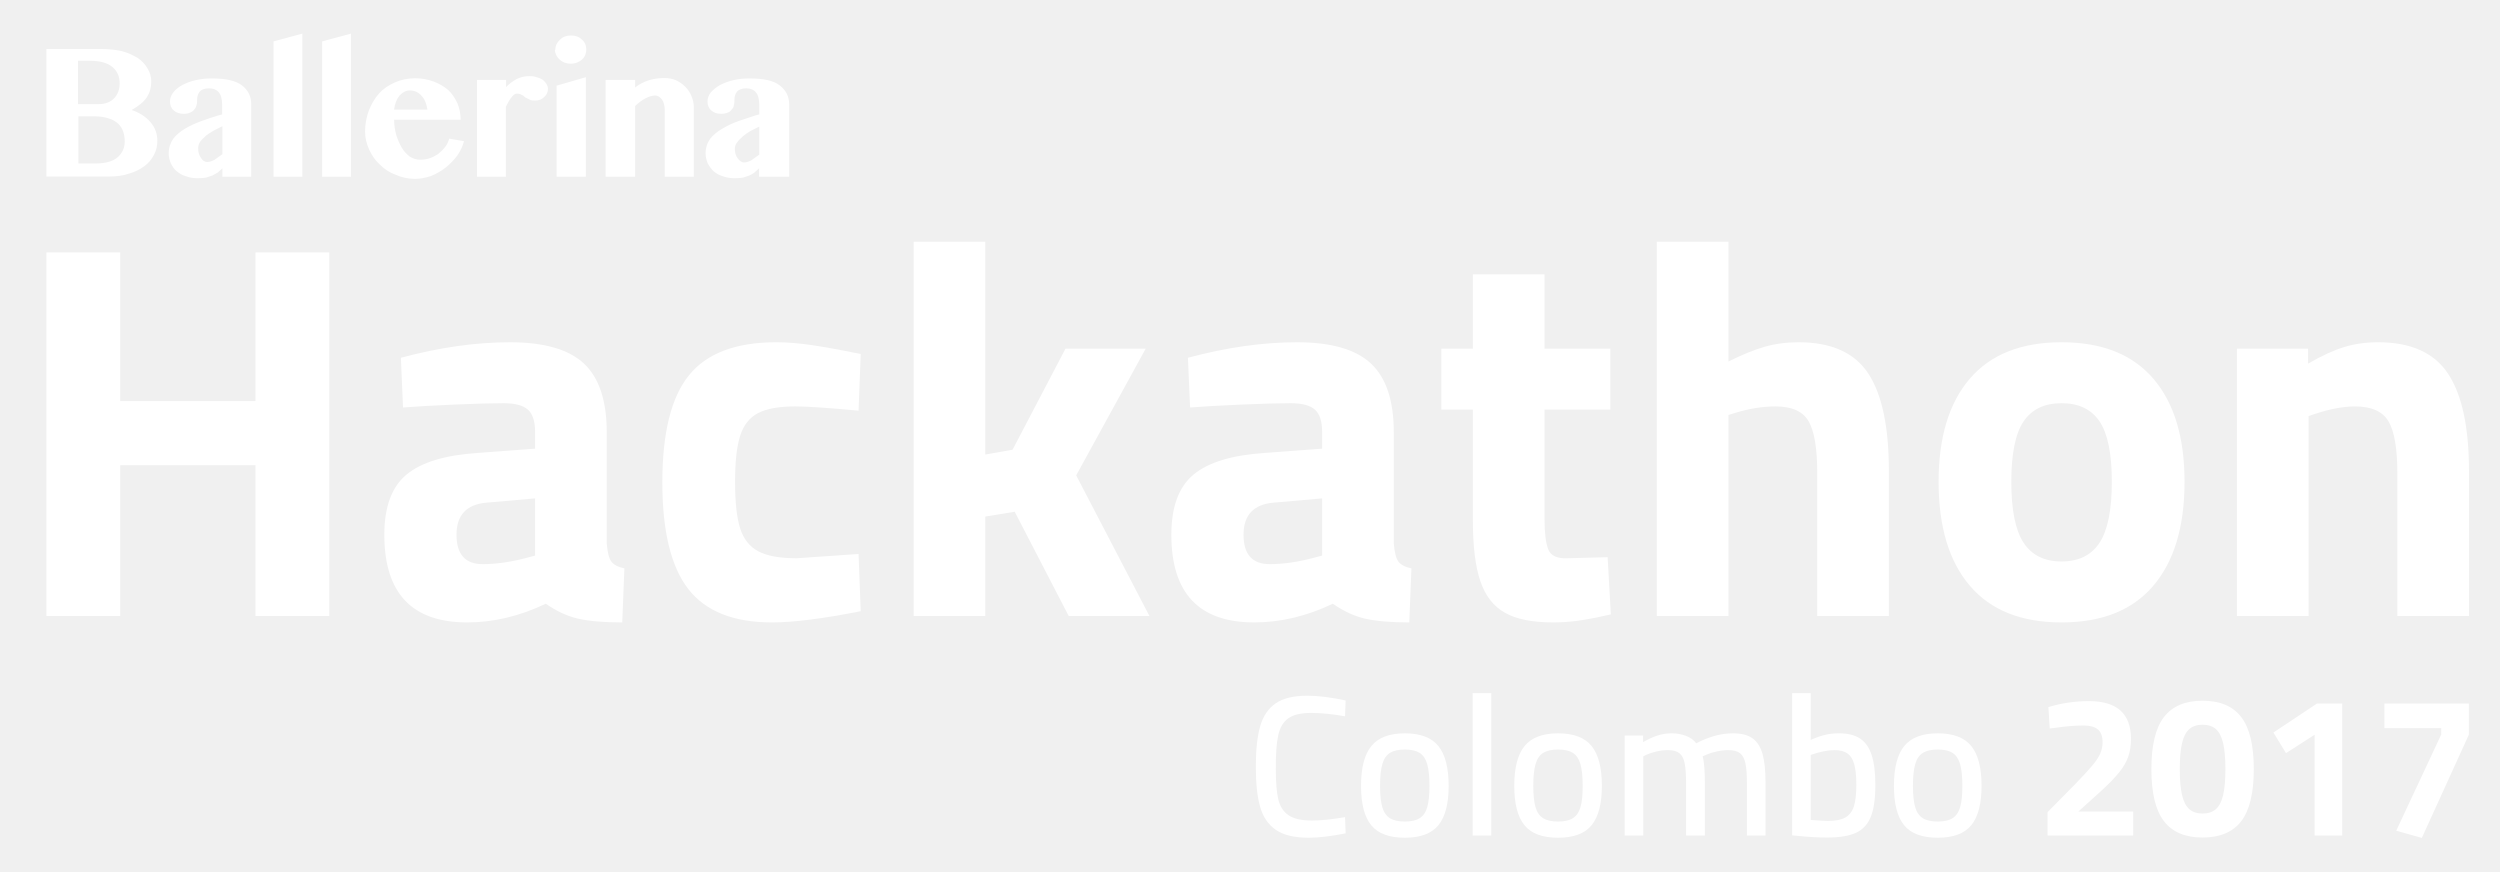
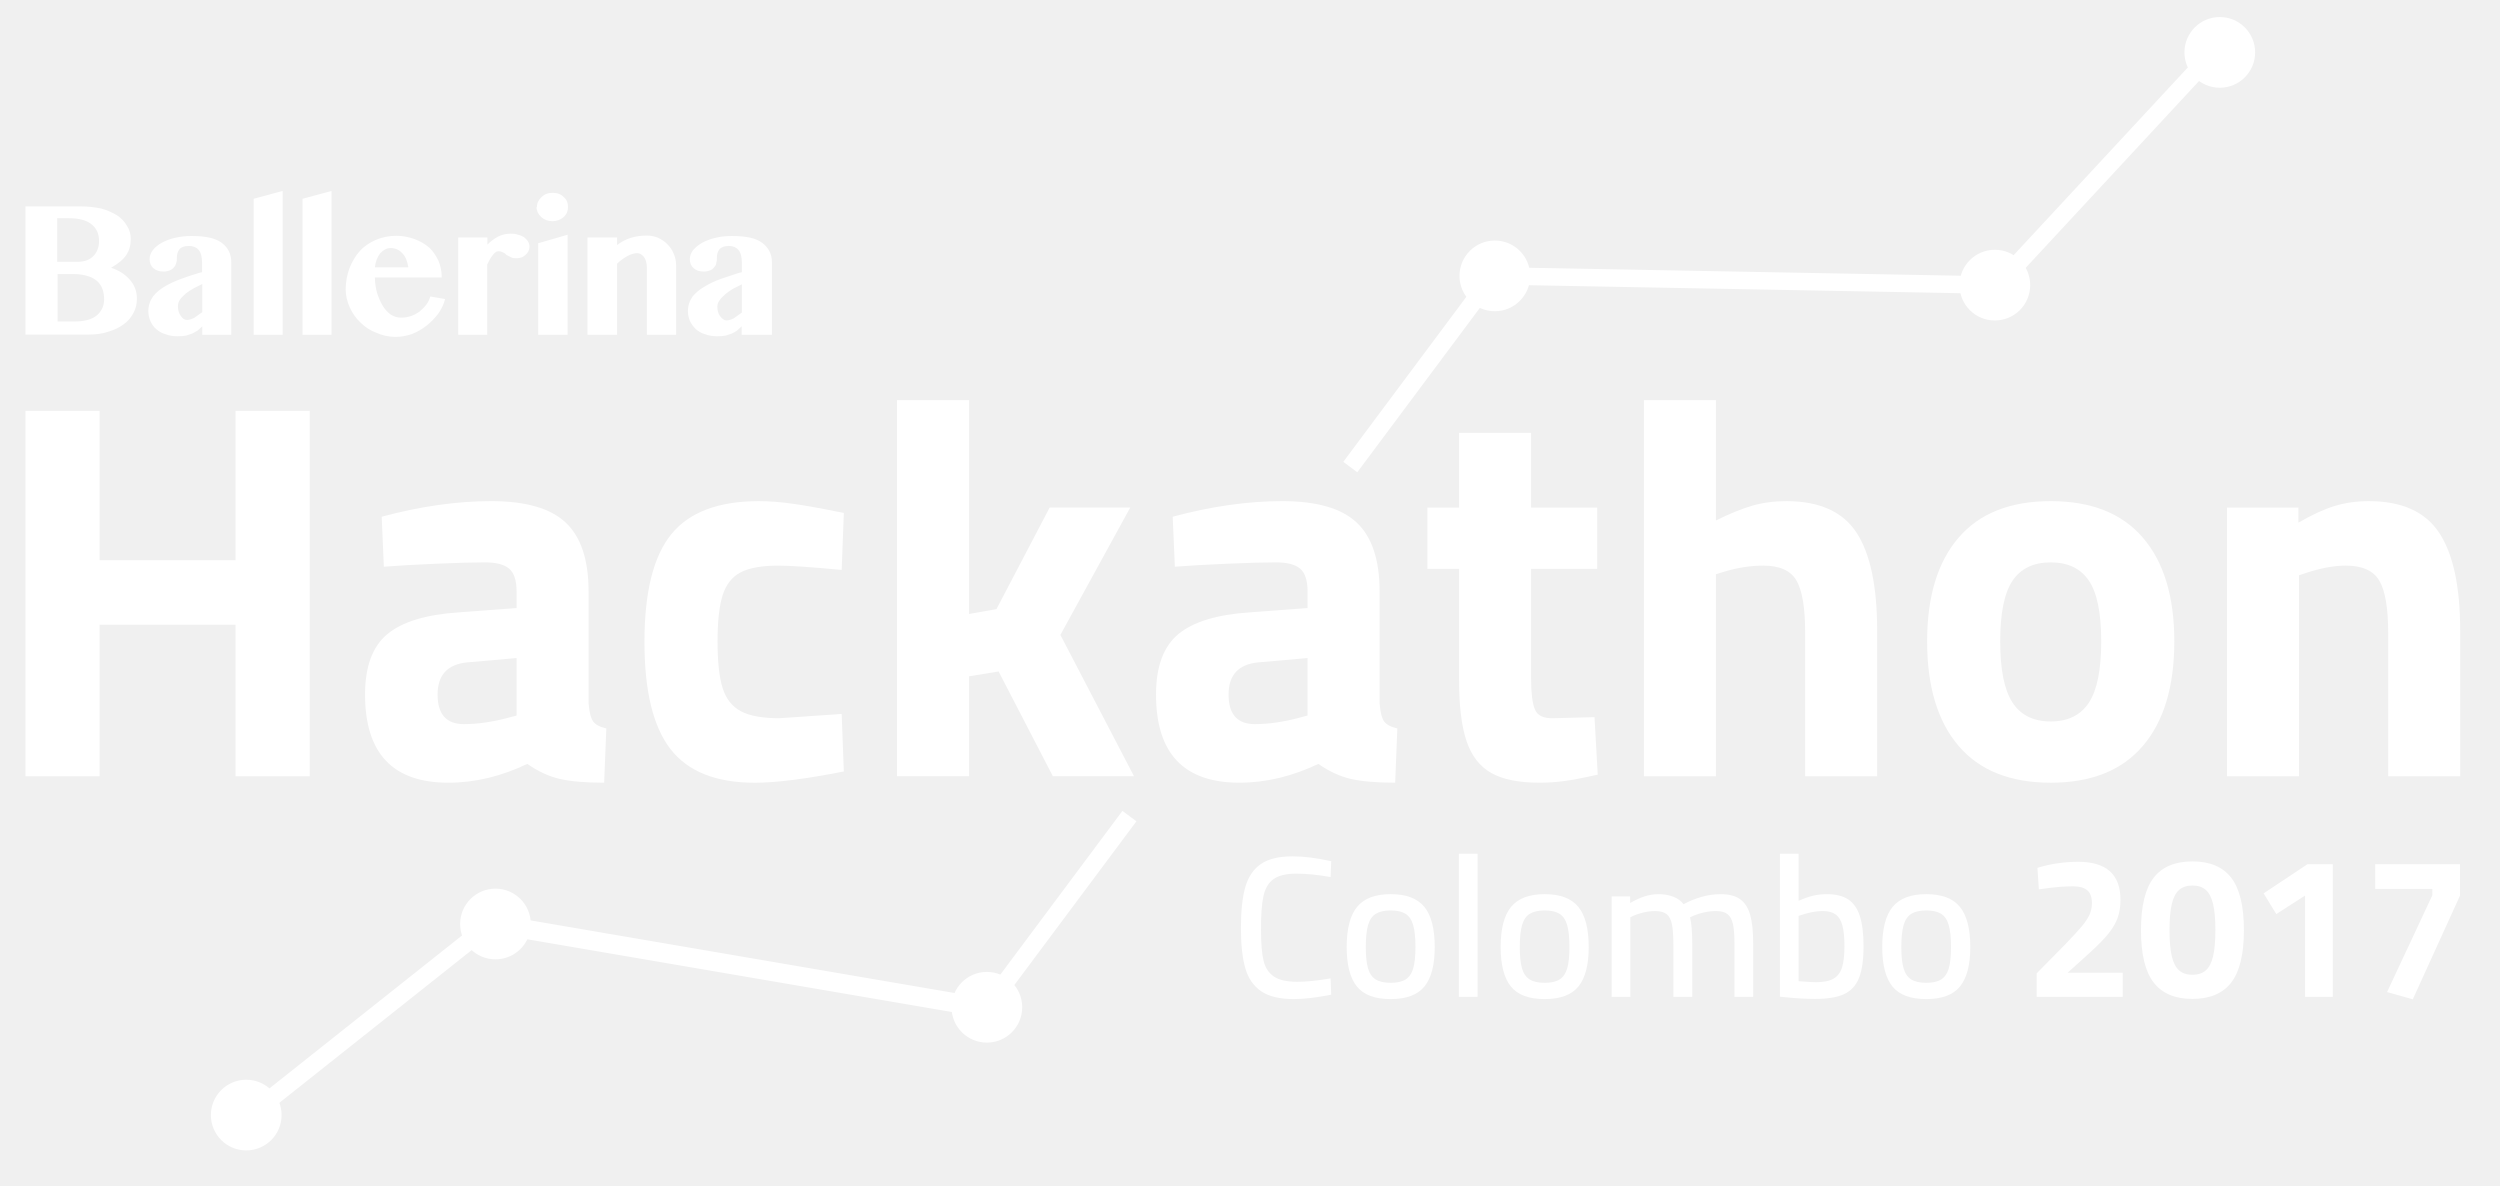
- <svg xmlns="http://www.w3.org/2000/svg" version="1.1" id="Layer_1" x="0px" y="0px" width="431.852px" height="150.468px" viewBox="0 0 431.852 150.468" enable-background="new 0 0 431.852 150.468" xml:space="preserve">
+ <svg xmlns="http://www.w3.org/2000/svg" version="1.1" id="Layer_1" x="0px" y="0px" width="317.426px" height="150.469px" viewBox="0 0 317.426 150.469" enable-background="new 0 0 317.426 150.469" xml:space="preserve">
  <g>
-     <path fill="#FFFFFF" d="M56.877,43.604v62.804H44.131V80.363H20.764v26.047H8.018V43.604h12.746V69.28h23.367V43.604H56.877z" />
-     <path fill="#FFFFFF" d="M66.388,92.37c0-4.803,1.277-8.266,3.833-10.39c2.554-2.126,6.664-3.371,12.33-3.741l9.882-0.738v-2.863   c0-1.847-0.414-3.141-1.247-3.879c-0.832-0.739-2.232-1.109-4.203-1.109c-2.033,0-4.834,0.078-8.404,0.232   c-3.572,0.154-6.557,0.324-8.96,0.508l-0.37-8.589c6.65-1.786,12.93-2.679,18.842-2.679c5.91,0,10.175,1.231,12.792,3.693   c2.617,2.465,3.924,6.404,3.924,11.823v19.21c0.125,1.54,0.385,2.585,0.786,3.141c0.399,0.554,1.155,0.954,2.264,1.199l-0.37,9.329   c-3.203,0-5.742-0.217-7.619-0.646c-1.879-0.432-3.741-1.295-5.588-2.587c-4.496,2.155-9.022,3.232-13.578,3.232   C71.159,107.517,66.388,102.47,66.388,92.37z M91.048,96.342l1.385-0.37v-9.881l-8.404,0.738c-3.449,0.308-5.172,2.156-5.172,5.541   c0,3.387,1.509,5.08,4.525,5.08C85.722,97.45,88.278,97.079,91.048,96.342z" />
-     <path fill="#FFFFFF" d="M118.893,101.745c-2.988-3.848-4.48-9.988-4.48-18.426c0-8.558,1.539-14.732,4.619-18.519   c3.078-3.787,8.096-5.68,15.055-5.68c1.786,0,3.754,0.154,5.911,0.461c2.155,0.308,5.048,0.832,8.682,1.571l-0.371,9.79   c-5.233-0.492-8.866-0.738-10.898-0.738c-2.832,0-4.988,0.384-6.464,1.154c-1.478,0.771-2.51,2.078-3.094,3.926   c-0.586,1.847-0.877,4.496-0.877,7.943c0,3.51,0.291,6.188,0.877,8.035c0.584,1.847,1.63,3.172,3.139,3.971   c1.509,0.803,3.709,1.201,6.604,1.201l10.713-0.738l0.371,9.883c-6.527,1.293-11.637,1.939-15.332,1.939   C126.697,107.517,121.878,105.593,118.893,101.745z" />
-     <path fill="#FFFFFF" d="M157.824,41.757H170.2v36.76l4.71-0.832l9.144-17.457h13.854l-12.007,21.889l12.653,24.29h-13.946   l-9.328-18.01l-5.081,0.831v17.179h-12.376V41.757L157.824,41.757z" />
-     <path fill="#FFFFFF" d="M202.339,92.37c0-4.803,1.278-8.266,3.833-10.39c2.555-2.126,6.664-3.371,12.331-3.741l9.883-0.738v-2.863   c0-1.847-0.415-3.141-1.247-3.879s-2.232-1.109-4.202-1.109c-2.032,0-4.833,0.078-8.404,0.232   c-3.571,0.154-6.557,0.324-8.958,0.508l-0.371-8.589c6.65-1.786,12.931-2.679,18.841-2.679s10.174,1.231,12.791,3.693   c2.617,2.465,3.926,6.404,3.926,11.823v19.21c0.123,1.54,0.383,2.585,0.784,3.141c0.401,0.554,1.156,0.954,2.265,1.199   l-0.371,9.329c-3.201,0-5.741-0.217-7.619-0.646c-1.878-0.432-3.739-1.295-5.586-2.587c-4.496,2.155-9.021,3.232-13.577,3.232   C207.111,107.517,202.339,102.47,202.339,92.37z M227,96.342l1.386-0.37v-9.881l-8.405,0.738c-3.448,0.308-5.172,2.156-5.172,5.541   c0,3.387,1.509,5.08,4.525,5.08C221.673,97.45,224.23,97.079,227,96.342z" />
-     <path fill="#FFFFFF" d="M259.971,105.854c-1.971-1.107-3.386-2.924-4.249-5.449c-0.863-2.523-1.295-6.004-1.295-10.436V70.758   h-5.447V60.229h5.447V47.391h12.377v12.839h11.361v10.529h-11.359v18.933c0,2.402,0.215,4.142,0.647,5.219   c0.429,1.078,1.508,1.587,3.231,1.524l7.02-0.186l0.554,9.883c-2.464,0.555-4.388,0.924-5.771,1.107   c-1.386,0.186-2.788,0.277-4.204,0.277C264.712,107.517,261.941,106.964,259.971,105.854z" />
-     <path fill="#FFFFFF" d="M286.203,41.757h12.375v20.689c2.338-1.169,4.417-2.015,6.235-2.54c1.814-0.523,3.77-0.785,5.865-0.785   c5.664,0,9.682,1.801,12.053,5.402c2.369,3.602,3.555,9.221,3.555,16.855v25.028h-12.377v-24.75c0-4.187-0.492-7.143-1.477-8.866   c-0.986-1.724-2.895-2.585-5.727-2.585c-2.217,0-4.525,0.37-6.926,1.108l-1.202,0.37v34.728h-12.375V41.757z" />
-     <path fill="#FFFFFF" d="M340.279,101.19c-3.604-4.217-5.404-10.205-5.404-17.963c0-7.696,1.801-13.639,5.404-17.826   c3.602-4.187,8.879-6.28,15.838-6.28c6.957,0,12.238,2.094,15.84,6.28c3.602,4.188,5.402,10.129,5.402,17.826   c0,7.758-1.801,13.747-5.402,17.963c-3.602,4.219-8.883,6.328-15.84,6.328C349.158,107.517,343.881,105.409,340.279,101.19z    M362.676,93.757c1.414-2.156,2.123-5.666,2.123-10.53s-0.709-8.343-2.123-10.436c-1.418-2.093-3.604-3.141-6.559-3.141   c-2.957,0-5.143,1.048-6.559,3.141s-2.123,5.573-2.123,10.436c0,4.864,0.707,8.374,2.123,10.53   c1.416,2.155,3.602,3.231,6.559,3.231C359.072,96.988,361.258,95.912,362.676,93.757z" />
-     <path fill="#FFFFFF" d="M386.41,60.229h12.285v2.585c2.338-1.354,4.418-2.309,6.232-2.863c1.814-0.554,3.771-0.831,5.865-0.831   c5.664,0,9.697,1.816,12.1,5.449c2.402,3.634,3.602,9.236,3.602,16.81v25.028h-12.375V81.749c0-4.248-0.508-7.234-1.525-8.958   c-1.016-1.724-2.939-2.585-5.771-2.585c-2.029,0-4.34,0.431-6.928,1.293l-1.107,0.369v34.543h-12.375V60.229H386.41z" />
+     <path fill="#FFFFFF" d="M39.324,52.165V98.56h-9.416V79.321H12.646v19.242H3.23V52.165h9.416v18.968h17.262V52.165H39.324z" />
+     <path fill="#FFFFFF" d="M46.35,88.189c0-3.547,0.943-6.105,2.831-7.673c1.887-1.571,4.922-2.491,9.108-2.766l7.301-0.545v-2.114   c0-1.366-0.308-2.321-0.922-2.866c-0.614-0.545-1.647-0.821-3.104-0.821c-1.501,0-3.571,0.058-6.208,0.173   c-2.638,0.114-4.844,0.239-6.619,0.375l-0.272-6.345c4.914-1.321,9.552-1.979,13.919-1.979c4.366,0,7.517,0.91,9.449,2.729   c1.933,1.82,2.899,4.73,2.899,8.734v14.19c0.092,1.139,0.285,1.909,0.581,2.321c0.294,0.408,0.853,0.704,1.672,0.886L76.71,99.38   c-2.367,0-4.243-0.159-5.629-0.478c-1.388-0.32-2.763-0.957-4.128-1.91c-3.321,1.59-6.664,2.388-10.03,2.388   C49.874,99.38,46.35,95.65,46.35,88.189z M64.567,91.125l1.023-0.271v-7.303l-6.208,0.547c-2.548,0.228-3.821,1.593-3.821,4.092   c0,2.503,1.115,3.753,3.343,3.753C60.632,91.942,62.521,91.669,64.567,91.125z" />
+     <path fill="#FFFFFF" d="M85.137,95.116c-2.208-2.843-3.31-7.379-3.31-13.612c0-6.322,1.137-10.882,3.413-13.678   c2.274-2.798,5.98-4.196,11.122-4.196c1.318,0,2.773,0.113,4.366,0.339c1.593,0.229,3.729,0.616,6.414,1.162l-0.273,7.232   c-3.867-0.363-6.551-0.545-8.052-0.545c-2.092,0-3.685,0.284-4.775,0.853s-1.854,1.535-2.286,2.899   c-0.433,1.365-0.648,3.321-0.648,5.869c0,2.591,0.215,4.572,0.648,5.934c0.432,1.366,1.204,2.345,2.318,2.935   c1.115,0.593,2.741,0.887,4.879,0.887l7.915-0.545l0.273,7.301c-4.821,0.955-8.598,1.434-11.326,1.434   C90.901,99.38,87.341,97.958,85.137,95.116z" />
+     <path fill="#FFFFFF" d="M113.895,50.801h9.145v27.155l3.479-0.614l6.755-12.896h10.233l-8.869,16.169l9.347,17.943h-10.302   l-6.891-13.303l-3.753,0.615v12.688h-9.145V50.801L113.895,50.801z" />
+     <path fill="#FFFFFF" d="M146.781,88.189c0-3.547,0.944-6.105,2.831-7.673c1.887-1.571,4.923-2.491,9.109-2.766l7.301-0.545v-2.114   c0-1.366-0.306-2.321-0.92-2.866c-0.615-0.545-1.65-0.821-3.104-0.821c-1.501,0-3.569,0.058-6.21,0.173   c-2.637,0.114-4.843,0.239-6.616,0.375l-0.274-6.345c4.913-1.321,9.553-1.979,13.919-1.979s7.517,0.91,9.45,2.729   c1.933,1.82,2.9,4.73,2.9,8.734v14.19c0.091,1.139,0.283,1.909,0.579,2.321c0.298,0.408,0.854,0.704,1.674,0.886l-0.274,6.891   c-2.365,0-4.242-0.159-5.628-0.478c-1.389-0.32-2.764-0.957-4.126-1.91c-3.323,1.59-6.667,2.388-10.033,2.388   C150.306,99.38,146.781,95.65,146.781,88.189z M164.998,91.125l1.023-0.271v-7.303l-6.208,0.547   c-2.548,0.228-3.821,1.593-3.821,4.092c0,2.503,1.113,3.753,3.343,3.753C161.064,91.942,162.953,91.669,164.998,91.125z" />
+     <path fill="#FFFFFF" d="M189.355,98.152c-1.456-0.818-2.501-2.16-3.137-4.025c-0.639-1.864-0.956-4.437-0.956-7.71V72.226h-4.024   v-7.779h4.024v-9.484h9.14v9.484h8.393v7.779h-8.391v13.987c0,1.772,0.158,3.058,0.479,3.854c0.317,0.797,1.114,1.172,2.386,1.125   l5.187-0.136l0.409,7.301c-1.82,0.409-3.241,0.681-4.263,0.816c-1.025,0.138-2.06,0.206-3.107,0.206   C192.858,99.38,190.81,98.972,189.355,98.152z" />
+     <path fill="#FFFFFF" d="M208.733,50.801h9.143v15.284c1.729-0.864,3.265-1.488,4.604-1.875c1.344-0.388,2.786-0.58,4.334-0.58   c4.184,0,7.152,1.33,8.903,3.99c1.749,2.662,2.626,6.812,2.626,12.454v18.485h-9.144V80.277c0-3.093-0.364-5.278-1.091-6.55   c-0.727-1.274-2.138-1.91-4.229-1.91c-1.64,0-3.345,0.273-5.118,0.819l-0.887,0.274v25.654h-9.143V50.801z" />
+     <path fill="#FFFFFF" d="M248.682,94.706c-2.662-3.115-3.994-7.538-3.994-13.269c0-5.686,1.332-10.077,3.994-13.169   c2.661-3.092,6.558-4.639,11.7-4.639c5.139,0,9.041,1.547,11.698,4.639c2.664,3.093,3.993,7.483,3.993,13.169   c0,5.73-1.329,10.156-3.993,13.269c-2.657,3.116-6.56,4.676-11.698,4.676C255.24,99.38,251.343,97.822,248.682,94.706z    M265.227,89.217c1.046-1.594,1.566-4.188,1.566-7.779c0-3.596-0.521-6.166-1.566-7.711c-1.048-1.545-2.662-2.321-4.845-2.321   c-2.185,0-3.799,0.775-4.845,2.321c-1.046,1.546-1.57,4.118-1.57,7.711c0,3.592,0.524,6.186,1.57,7.779   c1.046,1.592,2.66,2.387,4.845,2.387C262.565,91.603,264.179,90.808,265.227,89.217z" />
+     <path fill="#FFFFFF" d="M282.761,64.447h9.071v1.911c1.73-1,3.265-1.707,4.607-2.115c1.34-0.41,2.785-0.613,4.33-0.613   c4.189,0,7.167,1.342,8.938,4.023c1.774,2.685,2.662,6.824,2.662,12.42V98.56h-9.142V80.344c0-3.139-0.376-5.345-1.126-6.619   c-0.752-1.273-2.171-1.909-4.264-1.909c-1.5,0-3.206,0.319-5.118,0.956l-0.818,0.272v25.518h-9.142V64.447L282.761,64.447z" />
  </g>
  <g>
-     <path fill="#FFFFFF" d="M220.387,143.348c-1.313-0.91-2.219-2.233-2.713-3.974c-0.496-1.74-0.742-4.037-0.742-6.896   c0-2.947,0.252-5.297,0.759-7.048s1.4-3.064,2.68-3.939c1.278-0.875,3.091-1.313,5.441-1.313c1.912,0,4.123,0.276,6.635,0.829   l-0.104,2.729c-2.189-0.39-4.146-0.586-5.875-0.586c-1.728,0-3.029,0.305-3.904,0.916s-1.465,1.596-1.762,2.953   c-0.303,1.359-0.438,3.33-0.415,5.909c0,2.235,0.142,3.958,0.431,5.167c0.288,1.209,0.876,2.119,1.763,2.729   c0.888,0.611,2.241,0.916,4.062,0.916c1.519,0,3.42-0.194,5.701-0.586l0.104,2.799c-2.535,0.506-4.664,0.758-6.395,0.758   C223.589,144.71,221.699,144.258,220.387,143.348z" />
-     <path fill="#FFFFFF" d="M236.869,142.554c-1.176-1.441-1.762-3.703-1.762-6.793c0-3.154,0.6-5.459,1.798-6.908   c1.196-1.453,3.12-2.178,5.77-2.178c2.672,0,4.601,0.73,5.788,2.193s1.779,3.761,1.779,6.893c0,3.064-0.586,5.322-1.762,6.775   c-1.176,1.449-3.11,2.174-5.806,2.174C239.98,144.71,238.044,143.993,236.869,142.554z M245.25,141.324   c0.609-0.39,1.043-1.022,1.296-1.899c0.253-0.874,0.38-2.096,0.38-3.662c0-1.636-0.133-2.902-0.398-3.802   c-0.265-0.896-0.703-1.537-1.312-1.917c-0.611-0.38-1.457-0.57-2.54-0.57s-1.935,0.19-2.556,0.57   c-0.622,0.38-1.065,1.025-1.331,1.936s-0.397,2.172-0.397,3.783c0,1.545,0.127,2.76,0.38,3.645c0.253,0.889,0.69,1.527,1.312,1.919   s1.485,0.587,2.592,0.587S244.639,141.718,245.25,141.324z" />
-     <path fill="#FFFFFF" d="M254.388,119.729h3.215v24.602h-3.215V119.729z" />
-     <path fill="#FFFFFF" d="M263.339,142.554c-1.176-1.441-1.764-3.703-1.764-6.793c0-3.154,0.599-5.459,1.797-6.908   c1.197-1.453,3.121-2.178,5.771-2.178c2.672,0,4.601,0.73,5.789,2.193c1.187,1.463,1.778,3.761,1.778,6.893   c0,3.064-0.588,5.322-1.762,6.775c-1.176,1.449-3.111,2.174-5.806,2.174C266.448,144.71,264.511,143.993,263.339,142.554z    M271.718,141.324c0.609-0.39,1.041-1.022,1.295-1.899c0.256-0.874,0.38-2.096,0.38-3.662c0-1.636-0.132-2.902-0.397-3.802   c-0.266-0.896-0.701-1.537-1.312-1.917s-1.457-0.57-2.54-0.57s-1.935,0.19-2.556,0.57c-0.623,0.38-1.066,1.025-1.331,1.936   c-0.266,0.91-0.397,2.172-0.397,3.783c0,1.545,0.127,2.76,0.379,3.645c0.254,0.889,0.691,1.527,1.313,1.919   s1.485,0.587,2.592,0.587S271.106,141.718,271.718,141.324z" />
-     <path fill="#FFFFFF" d="M280.648,127.055h3.182v1.14c0.875-0.506,1.703-0.887,2.486-1.14c0.785-0.254,1.59-0.38,2.42-0.38   c0.897,0,1.728,0.144,2.486,0.431c0.761,0.289,1.359,0.722,1.797,1.296c0.922-0.507,1.932-0.921,3.025-1.244   c1.092-0.322,2.203-0.482,3.334-0.482c1.428,0,2.545,0.287,3.352,0.862c0.805,0.576,1.381,1.474,1.729,2.695   c0.344,1.222,0.518,2.856,0.518,4.905v9.193h-3.215v-9.125c0-1.449-0.086-2.572-0.26-3.369c-0.17-0.794-0.482-1.369-0.932-1.728   c-0.449-0.356-1.113-0.534-1.988-0.534c-0.645,0-1.312,0.074-2.004,0.224c-0.69,0.15-1.302,0.34-1.831,0.571l-0.621,0.275   c0.25,0.99,0.377,2.557,0.377,4.699v8.984h-3.247v-8.916c0-1.543-0.081-2.724-0.241-3.542c-0.162-0.817-0.467-1.404-0.915-1.762   c-0.45-0.356-1.111-0.534-1.987-0.534c-0.646,0-1.309,0.079-1.984,0.241c-0.684,0.16-1.253,0.345-1.713,0.552l-0.554,0.276v13.683   h-3.214V127.055L280.648,127.055z" />
-     <path fill="#FFFFFF" d="M310.643,144.4l-1.07-0.103v-24.568h3.213v8.085c0.875-0.392,1.688-0.679,2.436-0.864   c0.75-0.184,1.561-0.275,2.438-0.275c1.52,0,2.734,0.299,3.645,0.896c0.91,0.602,1.578,1.551,2.004,2.853s0.641,3.034,0.641,5.2   c0,2.326-0.26,4.142-0.779,5.441c-0.516,1.303-1.369,2.23-2.555,2.783c-1.188,0.552-2.84,0.828-4.961,0.828   C314.088,144.677,312.416,144.584,310.643,144.4z M318.779,141.204c0.703-0.402,1.193-1.049,1.471-1.934   c0.275-0.887,0.414-2.115,0.414-3.68c0-1.521-0.123-2.713-0.363-3.578c-0.242-0.865-0.635-1.485-1.174-1.865   c-0.543-0.382-1.287-0.57-2.23-0.57c-1.152,0-2.521,0.275-4.111,0.829v11.229c1.496,0.115,2.486,0.173,2.971,0.173   C317.07,141.809,318.078,141.607,318.779,141.204z" />
-     <path fill="#FFFFFF" d="M328.922,142.554c-1.176-1.441-1.762-3.703-1.762-6.793c0-3.154,0.6-5.459,1.797-6.908   c1.197-1.453,3.119-2.178,5.77-2.178c2.674,0,4.602,0.73,5.789,2.193c1.186,1.463,1.779,3.761,1.779,6.893   c0,3.064-0.588,5.322-1.762,6.775c-1.176,1.449-3.111,2.174-5.807,2.174C332.033,144.71,330.096,143.993,328.922,142.554z    M337.301,141.324c0.611-0.39,1.043-1.022,1.297-1.899c0.254-0.874,0.381-2.096,0.381-3.662c0-1.636-0.133-2.902-0.4-3.802   c-0.264-0.896-0.701-1.537-1.312-1.917c-0.609-0.38-1.455-0.57-2.539-0.57c-1.082,0-1.936,0.19-2.555,0.57   c-0.623,0.38-1.066,1.025-1.332,1.936s-0.398,2.172-0.398,3.783c0,1.545,0.127,2.76,0.381,3.645   c0.254,0.889,0.691,1.527,1.312,1.919c0.623,0.392,1.484,0.587,2.592,0.587C335.832,141.913,336.691,141.718,337.301,141.324z" />
-     <path fill="#FFFFFF" d="M353.697,140.289l4.871-4.94c1.268-1.314,2.213-2.34,2.834-3.076c0.623-0.737,1.078-1.416,1.365-2.04   c0.289-0.622,0.432-1.29,0.432-2.004c0-1.036-0.27-1.78-0.811-2.229c-0.543-0.448-1.355-0.675-2.438-0.675   c-1.52,0-3.201,0.139-5.045,0.414l-0.828,0.104l-0.244-3.697c2.258-0.69,4.598-1.035,7.016-1.035c4.838,0,7.256,2.177,7.256,6.53   c0,1.152-0.154,2.173-0.467,3.059c-0.309,0.886-0.828,1.786-1.555,2.694c-0.725,0.911-1.756,1.977-3.09,3.197l-3.977,3.594h9.469   v4.146h-14.787v-4.042H353.697z" />
-     <path fill="#FFFFFF" d="M373.809,141.86c-1.453-1.876-2.178-4.877-2.178-9c0-4.125,0.725-7.125,2.178-9.002   c1.451-1.878,3.674-2.816,6.668-2.816s5.219,0.938,6.67,2.816c1.449,1.877,2.176,4.877,2.176,9.002c0,4.123-0.727,7.123-2.176,9   c-1.451,1.879-3.676,2.816-6.67,2.816S375.26,143.739,373.809,141.86z M382.758,139.787c0.574-0.495,0.994-1.301,1.262-2.419   c0.266-1.117,0.398-2.62,0.398-4.508c0-1.891-0.133-3.393-0.398-4.51c-0.268-1.118-0.688-1.924-1.262-2.419   c-0.576-0.495-1.336-0.743-2.281-0.743c-0.943,0-1.705,0.248-2.279,0.743c-0.578,0.495-0.998,1.301-1.262,2.419   c-0.268,1.117-0.398,2.62-0.398,4.51c0,1.888,0.131,3.391,0.398,4.508c0.264,1.118,0.684,1.924,1.262,2.419   c0.574,0.495,1.336,0.743,2.279,0.743C381.422,140.53,382.182,140.284,382.758,139.787z" />
-     <path fill="#FFFFFF" d="M399.828,126.915l-4.941,3.18l-2.178-3.559l7.533-5.012h4.355v22.807h-4.768v-17.416H399.828z" />
-     <path fill="#FFFFFF" d="M413.924,143.501l7.775-16.619v-1.107h-9.812v-4.249h14.582v5.39l-8.119,17.831L413.924,143.501z" />
+     <path fill="#FFFFFF" d="M160.114,125.848c-0.969-0.671-1.639-1.649-2.004-2.935c-0.368-1.284-0.549-2.982-0.549-5.094   c0-2.178,0.187-3.913,0.562-5.208c0.374-1.291,1.035-2.265,1.98-2.91c0.942-0.646,2.283-0.97,4.019-0.97   c1.413,0,3.046,0.204,4.903,0.613l-0.078,2.016c-1.617-0.287-3.063-0.433-4.34-0.433c-1.276,0-2.238,0.225-2.885,0.676   c-0.646,0.453-1.081,1.179-1.302,2.181c-0.223,1.006-0.324,2.462-0.307,4.367c0,1.65,0.105,2.924,0.318,3.817   c0.213,0.893,0.647,1.563,1.302,2.014c0.657,0.453,1.657,0.677,3,0.677c1.122,0,2.528-0.142,4.212-0.433l0.078,2.068   c-1.874,0.374-3.448,0.56-4.725,0.56C162.48,126.855,161.082,126.522,160.114,125.848z" />
+     <path fill="#FFFFFF" d="M172.29,125.262c-0.869-1.065-1.301-2.735-1.301-5.02c0-2.328,0.443-4.031,1.327-5.102   c0.884-1.075,2.306-1.609,4.263-1.609c1.973,0,3.398,0.54,4.276,1.621c0.877,1.079,1.314,2.778,1.314,5.09   c0,2.266-0.432,3.934-1.302,5.006c-0.869,1.07-2.299,1.606-4.289,1.606C174.589,126.855,173.158,126.326,172.29,125.262z    M178.482,124.356c0.45-0.289,0.769-0.758,0.956-1.405c0.188-0.646,0.282-1.548,0.282-2.705c0-1.209-0.098-2.145-0.295-2.809   c-0.194-0.66-0.519-1.136-0.969-1.416c-0.453-0.279-1.076-0.422-1.876-0.422c-0.8,0-1.429,0.143-1.888,0.422   c-0.461,0.28-0.788,0.758-0.984,1.429c-0.196,0.675-0.293,1.605-0.293,2.796c0,1.141,0.095,2.039,0.28,2.693   c0.188,0.654,0.511,1.128,0.97,1.418c0.461,0.287,1.098,0.432,1.916,0.432C177.396,124.789,178.031,124.644,178.482,124.356z" />
+     <path fill="#FFFFFF" d="M185.232,108.402h2.375v18.172h-2.375V108.402z" />
+     <path fill="#FFFFFF" d="M191.843,125.262c-0.868-1.065-1.303-2.735-1.303-5.02c0-2.328,0.442-4.031,1.327-5.102   c0.885-1.075,2.307-1.609,4.264-1.609c1.973,0,3.398,0.54,4.276,1.621c0.877,1.079,1.313,2.778,1.313,5.09   c0,2.266-0.432,3.934-1.3,5.006c-0.868,1.07-2.3,1.606-4.289,1.606C194.141,126.855,192.709,126.326,191.843,125.262z    M198.032,124.356c0.451-0.289,0.77-0.758,0.958-1.405c0.189-0.646,0.281-1.548,0.281-2.705c0-1.209-0.099-2.145-0.294-2.809   c-0.196-0.66-0.518-1.136-0.97-1.416c-0.45-0.279-1.076-0.422-1.875-0.422c-0.802,0-1.43,0.143-1.888,0.422   c-0.462,0.28-0.788,0.758-0.983,1.429c-0.197,0.675-0.294,1.605-0.294,2.796c0,1.141,0.093,2.039,0.279,2.693   c0.188,0.654,0.511,1.128,0.971,1.418c0.458,0.287,1.098,0.432,1.915,0.432C196.947,124.789,197.581,124.644,198.032,124.356z" />
+     <path fill="#FFFFFF" d="M204.629,113.814h2.35v0.84c0.648-0.372,1.258-0.653,1.837-0.84c0.582-0.188,1.173-0.282,1.789-0.282   c0.663,0,1.276,0.106,1.836,0.319c0.563,0.214,1.003,0.533,1.325,0.956c0.682-0.374,1.429-0.68,2.237-0.918   c0.809-0.238,1.629-0.357,2.464-0.357c1.055,0,1.881,0.212,2.475,0.639c0.595,0.426,1.021,1.087,1.278,1.99   c0.257,0.901,0.382,2.109,0.382,3.622v6.791h-2.376v-6.737c0-1.074-0.062-1.903-0.189-2.491c-0.128-0.585-0.358-1.012-0.688-1.274   c-0.331-0.266-0.823-0.396-1.469-0.396c-0.479,0-0.971,0.055-1.48,0.165c-0.512,0.112-0.962,0.252-1.354,0.422l-0.458,0.203   c0.185,0.732,0.278,1.891,0.278,3.472v6.637h-2.397v-6.587c0-1.139-0.062-2.009-0.179-2.614c-0.122-0.604-0.345-1.038-0.675-1.301   c-0.333-0.266-0.821-0.396-1.467-0.396c-0.478,0-0.968,0.06-1.468,0.179c-0.504,0.118-0.924,0.254-1.264,0.407l-0.41,0.204v10.106   h-2.375V113.814L204.629,113.814z" />
+     <path fill="#FFFFFF" d="M226.787,126.628l-0.79-0.076v-18.149h2.372v5.973c0.647-0.291,1.248-0.501,1.799-0.639   c0.554-0.137,1.154-0.204,1.804-0.204c1.121,0,2.021,0.221,2.691,0.662c0.67,0.443,1.164,1.146,1.48,2.107   c0.313,0.963,0.472,2.243,0.472,3.841c0,1.72-0.192,3.062-0.574,4.021c-0.383,0.963-1.013,1.647-1.888,2.057   c-0.877,0.408-2.1,0.612-3.665,0.612C229.332,126.832,228.098,126.762,226.787,126.628z M232.797,124.264   c0.521-0.296,0.882-0.773,1.087-1.427c0.204-0.657,0.306-1.562,0.306-2.72c0-1.123-0.091-2.003-0.27-2.643   c-0.177-0.641-0.466-1.096-0.865-1.378c-0.401-0.281-0.95-0.422-1.648-0.422c-0.85,0-1.863,0.204-3.037,0.615v8.295   c1.106,0.083,1.838,0.128,2.195,0.128C231.537,124.714,232.28,124.564,232.797,124.264z" />
+     <path fill="#FFFFFF" d="M240.291,125.262c-0.869-1.065-1.303-2.735-1.303-5.02c0-2.328,0.443-4.031,1.328-5.102   c0.885-1.075,2.306-1.609,4.263-1.609c1.976,0,3.399,0.54,4.276,1.621c0.875,1.079,1.314,2.778,1.314,5.09   c0,2.266-0.435,3.934-1.3,5.006c-0.87,1.07-2.299,1.606-4.291,1.606C242.589,126.855,241.158,126.326,240.291,125.262z    M246.483,124.356c0.448-0.289,0.768-0.758,0.957-1.405c0.185-0.646,0.281-1.548,0.281-2.705c0-1.209-0.099-2.145-0.296-2.809   c-0.194-0.66-0.52-1.136-0.97-1.416c-0.453-0.279-1.074-0.422-1.876-0.422c-0.799,0-1.433,0.143-1.888,0.422   c-0.46,0.28-0.787,0.758-0.985,1.429c-0.193,0.675-0.294,1.605-0.294,2.796c0,1.141,0.095,2.039,0.283,2.693   c0.186,0.654,0.509,1.128,0.97,1.418c0.46,0.287,1.096,0.432,1.912,0.432C245.395,124.789,246.031,124.644,246.483,124.356z" />
+     <path fill="#FFFFFF" d="M258.593,123.591l3.599-3.652c0.935-0.969,1.635-1.728,2.093-2.271c0.463-0.545,0.797-1.047,1.011-1.507   c0.211-0.459,0.318-0.954,0.318-1.481c0-0.765-0.199-1.314-0.6-1.646c-0.399-0.332-1.001-0.498-1.799-0.498   c-1.124,0-2.366,0.101-3.729,0.306l-0.61,0.076l-0.182-2.731c1.67-0.51,3.397-0.765,5.183-0.765c3.574,0,5.361,1.61,5.361,4.825   c0,0.852-0.112,1.604-0.347,2.259c-0.228,0.653-0.61,1.319-1.147,1.99c-0.534,0.674-1.296,1.459-2.283,2.361l-2.938,2.655h6.998   v3.062h-10.926v-2.983H258.593z" />
+     <path fill="#FFFFFF" d="M273.449,124.751c-1.073-1.386-1.608-3.604-1.608-6.649c0-3.049,0.535-5.263,1.608-6.649   c1.071-1.387,2.716-2.081,4.927-2.081c2.214,0,3.856,0.694,4.926,2.081c1.071,1.387,1.608,3.601,1.608,6.649   c0,3.046-0.537,5.262-1.608,6.649c-1.069,1.388-2.712,2.081-4.926,2.081C276.165,126.832,274.521,126.138,273.449,124.751z    M280.062,123.219c0.422-0.364,0.735-0.961,0.931-1.787c0.198-0.826,0.295-1.934,0.295-3.33s-0.097-2.506-0.295-3.332   c-0.195-0.824-0.509-1.421-0.931-1.786c-0.427-0.365-0.987-0.549-1.686-0.549c-0.697,0-1.26,0.184-1.684,0.549   c-0.425,0.365-0.738,0.962-0.933,1.786c-0.196,0.826-0.294,1.937-0.294,3.332c0,1.396,0.098,2.504,0.294,3.33   c0.194,0.826,0.508,1.423,0.933,1.787c0.424,0.367,0.986,0.549,1.684,0.549C279.074,123.767,279.635,123.586,280.062,123.219z" />
+     <path fill="#FFFFFF" d="M292.67,113.71l-3.648,2.35l-1.61-2.63l5.567-3.701h3.216v16.846h-3.522V113.71H292.67z" />
+     <path fill="#FFFFFF" d="M303.085,125.963l5.745-12.278v-0.818h-7.25v-3.138h10.771v3.981l-5.996,13.175L303.085,125.963z" />
  </g>
  <g>
-     <path fill="#FFFFFF" d="M8.055,8.462h9.451c1.309,0,2.474,0.146,3.528,0.364c1.09,0.291,1.962,0.728,2.727,1.163   c0.725,0.508,1.308,1.091,1.708,1.818c0.437,0.654,0.656,1.454,0.656,2.253c0,1.092-0.256,1.963-0.729,2.691   c-0.509,0.8-1.38,1.526-2.654,2.254c1.309,0.437,2.362,1.09,3.199,2.036c0.837,0.945,1.237,2.036,1.237,3.272   c0,0.909-0.182,1.708-0.582,2.435c-0.365,0.727-0.947,1.455-1.671,1.963c-0.73,0.544-1.603,0.982-2.618,1.273   c-1.019,0.364-2.184,0.509-3.418,0.509H8.018V8.426L8.055,8.462z M13.51,17.987h3.562c1.089,0,2.036-0.363,2.654-1.017   c0.617-0.655,0.943-1.527,0.943-2.546c0-1.163-0.362-2.107-1.234-2.835c-0.837-0.729-2.181-1.092-3.927-1.092h-2.036v7.454   L13.51,17.987z M13.51,28.241h2.906c1.819,0,3.089-0.364,3.926-1.091c0.802-0.729,1.201-1.602,1.201-2.692   c0-0.619-0.073-1.164-0.255-1.708c-0.18-0.546-0.47-0.982-0.871-1.383c-0.437-0.362-0.946-0.725-1.636-0.908   c-0.658-0.218-1.454-0.364-2.438-0.364h-2.798v8.146H13.51z M43.43,30.53h-5.017v-1.454l-0.799,0.727l-0.91,0.509l-1.09,0.364   c-0.437,0.072-0.909,0.109-1.454,0.109c-0.799,0-1.454-0.109-2.11-0.364c-0.618-0.182-1.09-0.473-1.562-0.874   c-0.436-0.362-0.728-0.836-0.983-1.344c-0.217-0.546-0.364-1.092-0.364-1.708c0-0.982,0.292-1.818,0.8-2.547   c0.512-0.653,1.2-1.234,2.002-1.707c0.836-0.509,1.817-0.945,2.798-1.31c1.019-0.362,2.036-0.726,3.054-1.018l0.582-0.146v-1.6   c0-1.089-0.219-1.819-0.616-2.254c-0.367-0.435-0.947-0.653-1.638-0.653c-0.8,0-1.344,0.218-1.636,0.581   c-0.291,0.364-0.437,0.837-0.437,1.381c0,0.364,0,0.654-0.108,0.945c-0.072,0.291-0.183,0.545-0.366,0.729   c-0.18,0.254-0.435,0.436-0.725,0.545c-0.292,0.145-0.654,0.218-1.092,0.218c-0.726,0-1.306-0.182-1.745-0.582   c-0.436-0.364-0.653-0.91-0.653-1.527c0-0.546,0.182-1.091,0.581-1.6c0.363-0.472,0.909-0.908,1.564-1.271   c0.729-0.365,1.454-0.654,2.327-0.836c0.873-0.218,1.818-0.292,2.764-0.292c2.398,0,4.106,0.363,5.199,1.201   c1.09,0.836,1.6,1.927,1.6,3.271V30.53H43.43z M38.413,21.803l-1.455,0.729c-0.509,0.29-0.981,0.58-1.383,0.908   c-0.362,0.363-0.724,0.654-0.981,1.018c-0.253,0.364-0.363,0.728-0.363,1.163c0,0.62,0.146,1.2,0.472,1.636   c0.291,0.474,0.655,0.729,1.092,0.729c0.363,0,0.8-0.146,1.234-0.365l1.383-0.98v-4.763L38.413,21.803L38.413,21.803z    M52.228,30.53h-4.98V7.154l4.98-1.346V30.53z M60.625,30.53h-4.98V7.154l4.98-1.346V30.53z M71.642,30.894   c-1.199,0-2.291-0.254-3.344-0.726c-1.018-0.364-1.927-0.981-2.692-1.745c-0.799-0.728-1.377-1.6-1.817-2.545   c-0.472-1.019-0.727-2.073-0.727-3.164c0-1.309,0.255-2.545,0.656-3.635c0.437-1.091,1.017-2.108,1.745-2.908   c0.728-0.836,1.672-1.454,2.726-1.927c1.091-0.472,2.255-0.727,3.564-0.727c1.162,0,2.181,0.217,3.198,0.582   c0.946,0.364,1.818,0.874,2.472,1.455c0.657,0.58,1.201,1.454,1.6,2.29c0.362,0.908,0.547,1.818,0.547,2.836H68.08   c0,0.909,0.144,1.818,0.363,2.619c0.255,0.835,0.581,1.562,0.944,2.18c0.365,0.656,0.873,1.164,1.382,1.564   c0.581,0.363,1.163,0.545,1.817,0.545c0.545,0,1.091-0.072,1.637-0.254c0.544-0.18,1.017-0.436,1.455-0.727   c0.434-0.364,0.836-0.729,1.199-1.201c0.363-0.436,0.546-0.909,0.727-1.456l2.545,0.438c-0.218,0.873-0.619,1.71-1.199,2.545   c-0.582,0.727-1.235,1.455-2.001,2.036c-0.725,0.581-1.634,1.091-2.544,1.455c-0.906,0.29-1.818,0.471-2.689,0.471h-0.073V30.894z    M73.822,18.896c-0.145-0.982-0.472-1.817-1.017-2.363c-0.547-0.62-1.236-0.909-2.036-0.909c-0.618,0-1.199,0.29-1.746,0.873   c-0.51,0.618-0.835,1.455-0.944,2.436h5.705L73.822,18.896z M87.419,30.53h-5.017V13.806h5.017v1.236   c0.547-0.581,1.165-1.018,1.818-1.381c0.727-0.365,1.456-0.509,2.182-0.509c0.363,0,0.837,0,1.235,0.182   c0.363,0.072,0.728,0.218,1.088,0.436c0.257,0.219,0.474,0.436,0.656,0.727c0.146,0.256,0.255,0.546,0.255,0.873   c0,0.582-0.255,1.09-0.728,1.455c-0.364,0.363-0.87,0.545-1.455,0.545c-0.436,0-0.727,0-1.017-0.182l-0.729-0.363   c-0.18-0.181-0.361-0.364-0.618-0.437c-0.217-0.145-0.509-0.218-0.836-0.218c-0.327,0-0.615,0.254-0.98,0.727   c-0.363,0.438-0.617,0.98-0.91,1.563v11.998L87.419,30.53z M95.927,8.608c0-0.728,0.291-1.272,0.802-1.746   c0.543-0.546,1.163-0.728,1.925-0.728c0.729,0,1.347,0.182,1.891,0.728c0.51,0.437,0.728,1.018,0.728,1.709   c0,0.654-0.217,1.236-0.728,1.708c-0.544,0.473-1.2,0.728-1.927,0.728c-0.8,0-1.453-0.254-1.963-0.728   c-0.508-0.471-0.8-1.09-0.8-1.708L95.927,8.608z M96.182,14.789l5.016-1.455V30.53h-5.05V14.716L96.182,14.789z M114.832,19.115   c0-0.874-0.182-1.528-0.509-1.963c-0.364-0.436-0.729-0.654-1.163-0.654c-0.436,0-0.981,0.146-1.634,0.472   c-0.655,0.364-1.275,0.8-1.818,1.344V30.53h-5.091V13.806h5.091v1.31c0.726-0.583,1.525-0.982,2.434-1.272   c0.875-0.254,1.748-0.365,2.656-0.365c0.654,0,1.308,0.11,1.926,0.365c0.619,0.29,1.165,0.653,1.599,1.091   c0.476,0.472,0.838,0.979,1.091,1.599c0.29,0.654,0.436,1.308,0.436,1.999V30.53h-5.018V19.078V19.115z M136.208,30.53h-5.085   v-1.454l-0.802,0.727c-0.254,0.183-0.545,0.365-0.873,0.509l-1.093,0.364c-0.362,0.072-0.907,0.109-1.451,0.109   c-0.728,0-1.456-0.109-2.109-0.364c-0.617-0.182-1.092-0.473-1.565-0.874c-0.363-0.362-0.724-0.836-0.981-1.344   c-0.217-0.546-0.364-1.092-0.364-1.708c0-0.982,0.292-1.818,0.803-2.547c0.543-0.653,1.232-1.234,2.072-1.707   c0.835-0.509,1.744-0.945,2.763-1.31l3.053-1.018l0.582-0.146v-1.6c0-1.089-0.216-1.819-0.619-2.254   c-0.365-0.435-0.944-0.653-1.635-0.653c-0.728,0-1.307,0.218-1.6,0.581c-0.29,0.364-0.435,0.837-0.435,1.381   c0,0.364,0,0.654-0.11,0.945c0,0.291-0.147,0.545-0.363,0.729c-0.147,0.254-0.363,0.436-0.657,0.545   c-0.362,0.145-0.726,0.218-1.161,0.218c-0.728,0-1.271-0.182-1.708-0.582c-0.437-0.364-0.656-0.91-0.656-1.527   c0-0.546,0.182-1.091,0.581-1.6c0.437-0.472,0.944-0.908,1.601-1.271c0.724-0.365,1.454-0.654,2.327-0.836   c0.874-0.218,1.819-0.292,2.762-0.292c2.4,0,4.146,0.363,5.199,1.201c1.09,0.836,1.639,1.927,1.639,3.271V30.53H136.208z    M131.122,21.878l-1.457,0.728c-0.472,0.29-0.909,0.581-1.31,0.909c-0.361,0.363-0.725,0.655-0.98,1.019   c-0.29,0.364-0.437,0.727-0.437,1.163c0,0.619,0.147,1.199,0.474,1.636c0.364,0.474,0.726,0.729,1.088,0.729   c0.437,0,0.838-0.145,1.274-0.363l1.379-0.982v-4.835h-0.033V21.878z" />
+     <path fill="#FFFFFF" d="M3.257,26.205h6.981c0.968,0,1.829,0.109,2.607,0.27c0.805,0.215,1.449,0.537,2.013,0.858   c0.536,0.376,0.967,0.808,1.263,1.343c0.322,0.484,0.484,1.075,0.484,1.665c0,0.807-0.188,1.451-0.538,1.989   c-0.376,0.59-1.02,1.127-1.961,1.665c0.968,0.322,1.745,0.806,2.363,1.504c0.619,0.697,0.914,1.502,0.914,2.416   c0,0.672-0.134,1.263-0.429,1.799c-0.271,0.538-0.7,1.076-1.236,1.45c-0.539,0.403-1.183,0.726-1.933,0.941   c-0.754,0.269-1.614,0.376-2.526,0.376H3.23V26.178L3.257,26.205z M7.287,33.241h2.632c0.805,0,1.504-0.269,1.96-0.751   c0.456-0.483,0.696-1.126,0.696-1.88c0-0.859-0.267-1.557-0.911-2.094c-0.618-0.539-1.611-0.807-2.9-0.807H7.26v5.506L7.287,33.241   z M7.287,40.817h2.147c1.344,0,2.282-0.269,2.899-0.806c0.592-0.539,0.887-1.185,0.887-1.989c0-0.457-0.053-0.86-0.188-1.262   c-0.133-0.403-0.347-0.725-0.643-1.021c-0.322-0.268-0.699-0.536-1.208-0.67c-0.486-0.161-1.075-0.271-1.802-0.271H7.314v6.019   H7.287z M29.389,42.507h-3.707v-1.073l-0.589,0.537l-0.673,0.376l-0.805,0.269c-0.322,0.052-0.672,0.08-1.074,0.08   c-0.59,0-1.074-0.08-1.559-0.269c-0.457-0.134-0.805-0.349-1.153-0.645c-0.322-0.269-0.538-0.618-0.726-0.993   c-0.16-0.402-0.269-0.807-0.269-1.262c0-0.726,0.215-1.343,0.59-1.881c0.378-0.483,0.887-0.912,1.479-1.261   c0.618-0.377,1.342-0.699,2.067-0.969c0.753-0.267,1.504-0.536,2.256-0.751l0.429-0.107v-1.182c0-0.804-0.162-1.344-0.456-1.666   c-0.271-0.321-0.7-0.482-1.209-0.482c-0.591,0-0.993,0.161-1.209,0.429c-0.214,0.269-0.321,0.618-0.321,1.02   c0,0.27,0,0.484-0.08,0.699c-0.054,0.214-0.135,0.403-0.271,0.538c-0.133,0.188-0.322,0.322-0.536,0.403   c-0.215,0.106-0.482,0.161-0.807,0.161c-0.537,0-0.964-0.134-1.289-0.43c-0.322-0.269-0.482-0.671-0.482-1.127   c0-0.404,0.134-0.807,0.429-1.182c0.269-0.35,0.671-0.671,1.156-0.939c0.538-0.271,1.074-0.483,1.718-0.618   c0.645-0.162,1.343-0.216,2.042-0.216c1.771,0,3.034,0.268,3.841,0.886c0.805,0.618,1.181,1.424,1.181,2.417v9.239H29.389z    M25.682,36.061l-1.073,0.539c-0.377,0.214-0.726,0.429-1.022,0.671c-0.268,0.267-0.536,0.483-0.725,0.752   c-0.187,0.268-0.269,0.537-0.269,0.858c0,0.457,0.108,0.887,0.349,1.208c0.216,0.35,0.485,0.538,0.807,0.538   c0.269,0,0.591-0.108,0.912-0.269l1.021-0.723v-3.52V36.061L25.682,36.061z M35.888,42.507H32.21V25.239l3.679-0.994V42.507z    M42.092,42.507h-3.68V25.239l3.68-0.994V42.507z M50.231,42.776c-0.886,0-1.693-0.187-2.471-0.537   c-0.751-0.269-1.423-0.725-1.989-1.288c-0.589-0.538-1.017-1.182-1.342-1.881c-0.348-0.752-0.538-1.53-0.538-2.336   c0-0.967,0.189-1.88,0.485-2.686c0.323-0.806,0.751-1.557,1.289-2.148c0.538-0.618,1.236-1.074,2.015-1.424   c0.806-0.35,1.666-0.537,2.633-0.537c0.858,0,1.611,0.16,2.362,0.429c0.699,0.269,1.344,0.646,1.826,1.074   c0.485,0.428,0.888,1.075,1.182,1.692c0.267,0.671,0.405,1.342,0.405,2.095h-8.488c0,0.671,0.106,1.344,0.269,1.934   c0.188,0.618,0.428,1.155,0.697,1.611c0.27,0.484,0.646,0.859,1.022,1.155c0.428,0.269,0.858,0.402,1.342,0.402   c0.402,0,0.805-0.053,1.209-0.188c0.402-0.132,0.751-0.322,1.075-0.536c0.319-0.269,0.617-0.539,0.885-0.888   c0.268-0.321,0.403-0.671,0.538-1.074l1.88,0.323c-0.161,0.645-0.457,1.263-0.885,1.88c-0.43,0.538-0.913,1.073-1.479,1.503   c-0.536,0.43-1.207,0.807-1.879,1.075c-0.669,0.214-1.343,0.348-1.987,0.348h-0.054V42.776z M51.841,33.913   c-0.107-0.726-0.348-1.342-0.751-1.745c-0.403-0.458-0.912-0.673-1.502-0.673c-0.458,0-0.887,0.215-1.292,0.646   c-0.376,0.457-0.616,1.074-0.697,1.799h4.214L51.841,33.913z M61.886,42.507H58.18V30.153h3.706v0.913   c0.403-0.429,0.86-0.751,1.344-1.02c0.536-0.269,1.075-0.376,1.611-0.376c0.268,0,0.619,0,0.913,0.135   c0.268,0.053,0.538,0.161,0.804,0.322c0.19,0.163,0.351,0.322,0.484,0.538c0.108,0.189,0.188,0.402,0.188,0.645   c0,0.429-0.188,0.805-0.536,1.074c-0.27,0.268-0.644,0.403-1.075,0.403c-0.322,0-0.536,0-0.751-0.134l-0.539-0.269   c-0.133-0.134-0.267-0.269-0.457-0.323c-0.161-0.106-0.377-0.16-0.618-0.16c-0.242,0-0.454,0.188-0.725,0.537   c-0.269,0.324-0.456,0.725-0.672,1.154v8.863L61.886,42.507z M68.171,26.314c0-0.539,0.215-0.94,0.591-1.291   c0.402-0.403,0.86-0.537,1.423-0.537c0.539,0,0.995,0.134,1.397,0.537c0.376,0.323,0.536,0.751,0.536,1.263   c0,0.482-0.16,0.913-0.536,1.263c-0.402,0.348-0.886,0.537-1.423,0.537c-0.591,0-1.073-0.188-1.45-0.537   c-0.375-0.349-0.59-0.806-0.59-1.263L68.171,26.314z M68.359,30.879l3.706-1.074v12.703h-3.731V30.825L68.359,30.879z    M82.136,34.074c0-0.645-0.134-1.129-0.375-1.45c-0.269-0.323-0.539-0.483-0.858-0.483c-0.323,0-0.726,0.107-1.208,0.348   c-0.484,0.269-0.942,0.592-1.343,0.993v9.025h-3.761V30.153h3.761v0.967c0.536-0.431,1.127-0.725,1.798-0.939   c0.646-0.188,1.292-0.27,1.962-0.27c0.483,0,0.966,0.082,1.422,0.27c0.458,0.214,0.861,0.482,1.182,0.806   c0.351,0.349,0.619,0.724,0.807,1.182c0.213,0.483,0.322,0.966,0.322,1.476v8.863h-3.708v-8.46V34.074z M97.927,42.507h-3.757   v-1.073l-0.593,0.537c-0.188,0.134-0.403,0.269-0.645,0.376l-0.807,0.269c-0.269,0.052-0.671,0.08-1.072,0.08   c-0.538,0-1.075-0.08-1.559-0.269c-0.455-0.134-0.807-0.349-1.155-0.645c-0.268-0.269-0.536-0.618-0.726-0.993   c-0.16-0.402-0.269-0.807-0.269-1.262c0-0.726,0.216-1.343,0.593-1.881c0.402-0.483,0.911-0.912,1.531-1.261   c0.618-0.377,1.289-0.699,2.041-0.969l2.255-0.751l0.43-0.107v-1.182c0-0.804-0.161-1.344-0.457-1.666   c-0.271-0.321-0.698-0.482-1.209-0.482c-0.536,0-0.964,0.161-1.182,0.429c-0.213,0.269-0.32,0.618-0.32,1.02   c0,0.27,0,0.484-0.083,0.699c0,0.214-0.107,0.403-0.268,0.538c-0.108,0.188-0.268,0.322-0.485,0.403   c-0.268,0.106-0.536,0.161-0.858,0.161c-0.538,0-0.939-0.134-1.262-0.43c-0.321-0.269-0.483-0.671-0.483-1.127   c0-0.404,0.135-0.807,0.429-1.182c0.323-0.35,0.697-0.671,1.183-0.939c0.533-0.271,1.074-0.483,1.719-0.618   c0.645-0.162,1.342-0.216,2.039-0.216c1.773,0,3.064,0.268,3.842,0.886c0.804,0.618,1.21,1.424,1.21,2.417v9.239H97.927z    M94.171,36.115l-1.076,0.539c-0.35,0.213-0.672,0.428-0.969,0.67c-0.267,0.269-0.536,0.483-0.724,0.753   c-0.213,0.269-0.321,0.537-0.321,0.858c0,0.458,0.108,0.887,0.35,1.208c0.268,0.351,0.535,0.538,0.804,0.538   c0.322,0,0.619-0.106,0.94-0.268l1.02-0.725v-3.572h-0.024V36.115z" />
  </g>
+   <circle fill-rule="evenodd" clip-rule="evenodd" fill="#FFFFFF" cx="125.303" cy="127.893" r="4.488" />
+   <line fill="#FFFFFF" stroke="#FFFFFF" stroke-width="2.216" stroke-miterlimit="10" x1="125.302" y1="127.893" x2="143.403" y2="103.621" />
+   <circle fill-rule="evenodd" clip-rule="evenodd" fill="#FFFFFF" cx="189.8" cy="35.029" r="4.488" />
+   <line fill="#FFFFFF" stroke="#FFFFFF" stroke-width="2.216" stroke-miterlimit="10" x1="171.447" y1="59.301" x2="189.547" y2="35.029" />
+   <circle fill-rule="evenodd" clip-rule="evenodd" fill="#FFFFFF" cx="253.286" cy="36.203" r="4.489" />
+   <line fill="#FFFFFF" stroke="#FFFFFF" stroke-width="2.216" stroke-miterlimit="10" x1="189.802" y1="35.029" x2="253.285" y2="36.203" />
+   <circle fill-rule="evenodd" clip-rule="evenodd" fill="#FFFFFF" cx="281.848" cy="6.652" r="4.488" />
+   <circle fill-rule="evenodd" clip-rule="evenodd" fill="#FFFFFF" cx="62.91" cy="117.32" r="4.488" />
+   <circle fill-rule="evenodd" clip-rule="evenodd" fill="#FFFFFF" cx="31.265" cy="141.581" r="4.488" />
+   <line fill="#FFFFFF" stroke="#FFFFFF" stroke-width="2.216" stroke-miterlimit="10" x1="30.91" y1="142.229" x2="62.26" y2="117.336" />
+   <line fill="#FFFFFF" stroke="#FFFFFF" stroke-width="2.431" stroke-miterlimit="10" x1="62.809" y1="117.321" x2="126.158" y2="128.171" />
+   <line fill="#FFFFFF" stroke="#FFFFFF" stroke-width="2.216" stroke-miterlimit="10" x1="253.333" y1="36.548" x2="280.106" y2="7.694" />
</svg>
